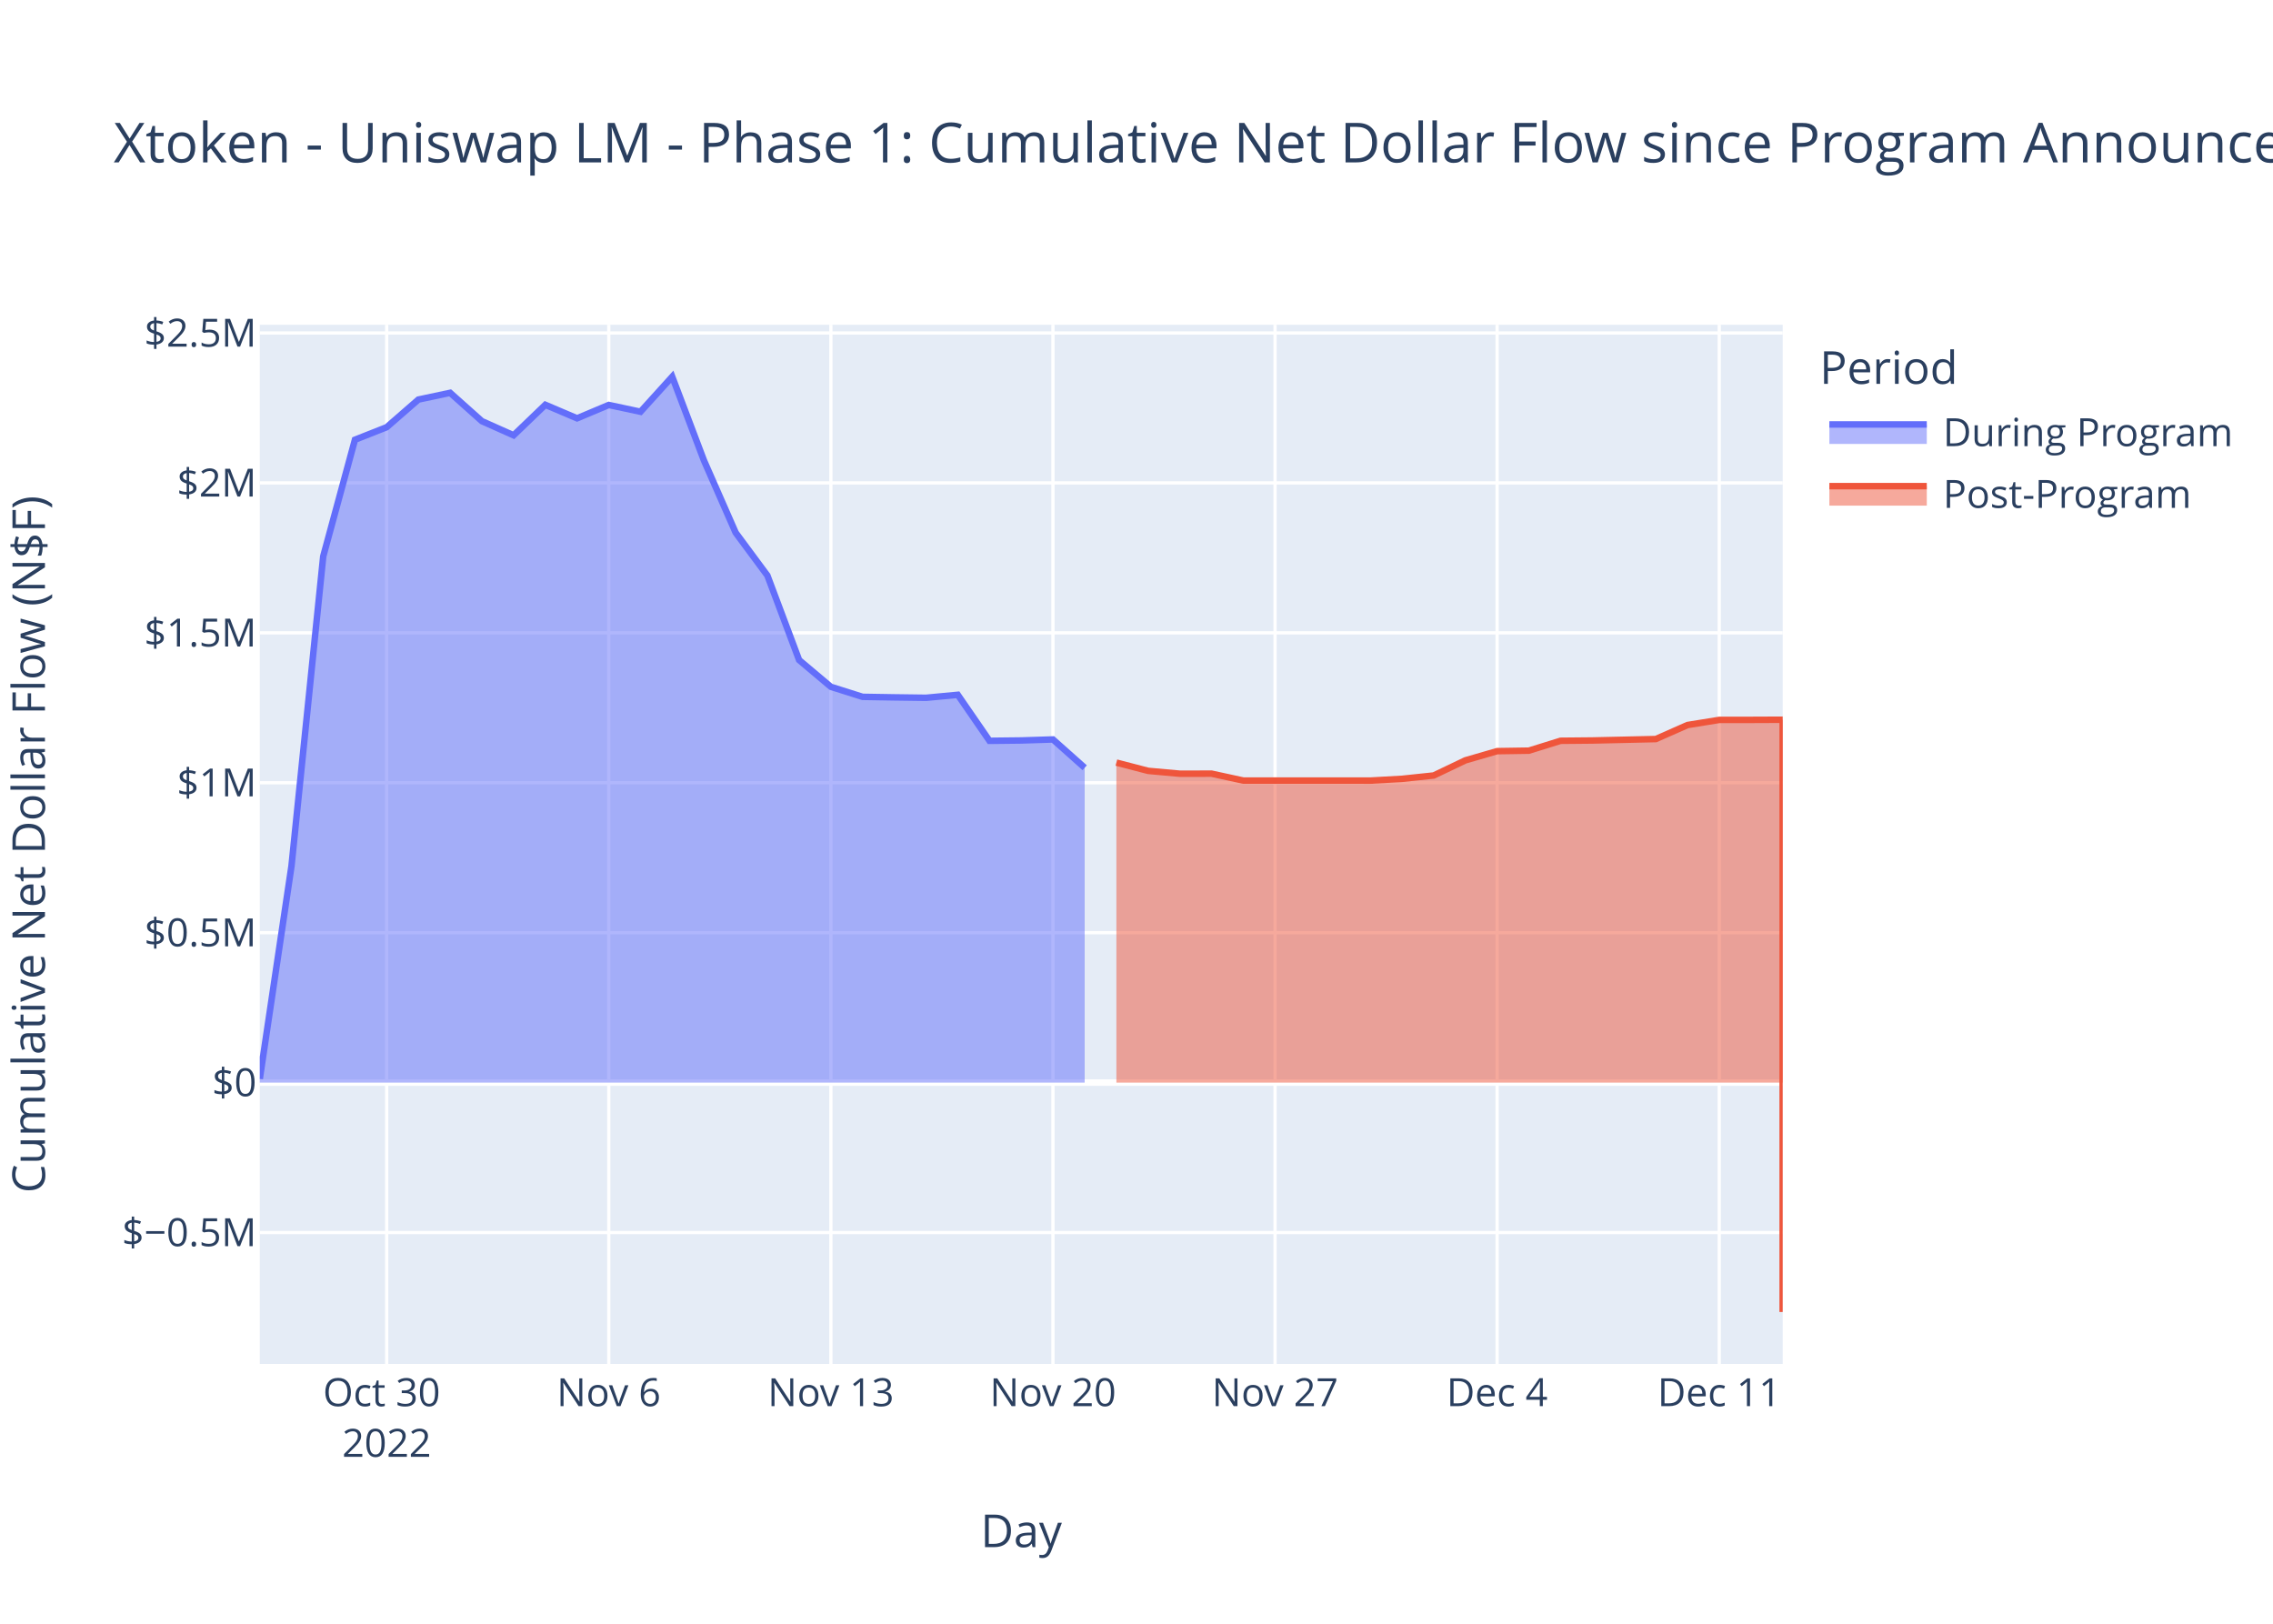
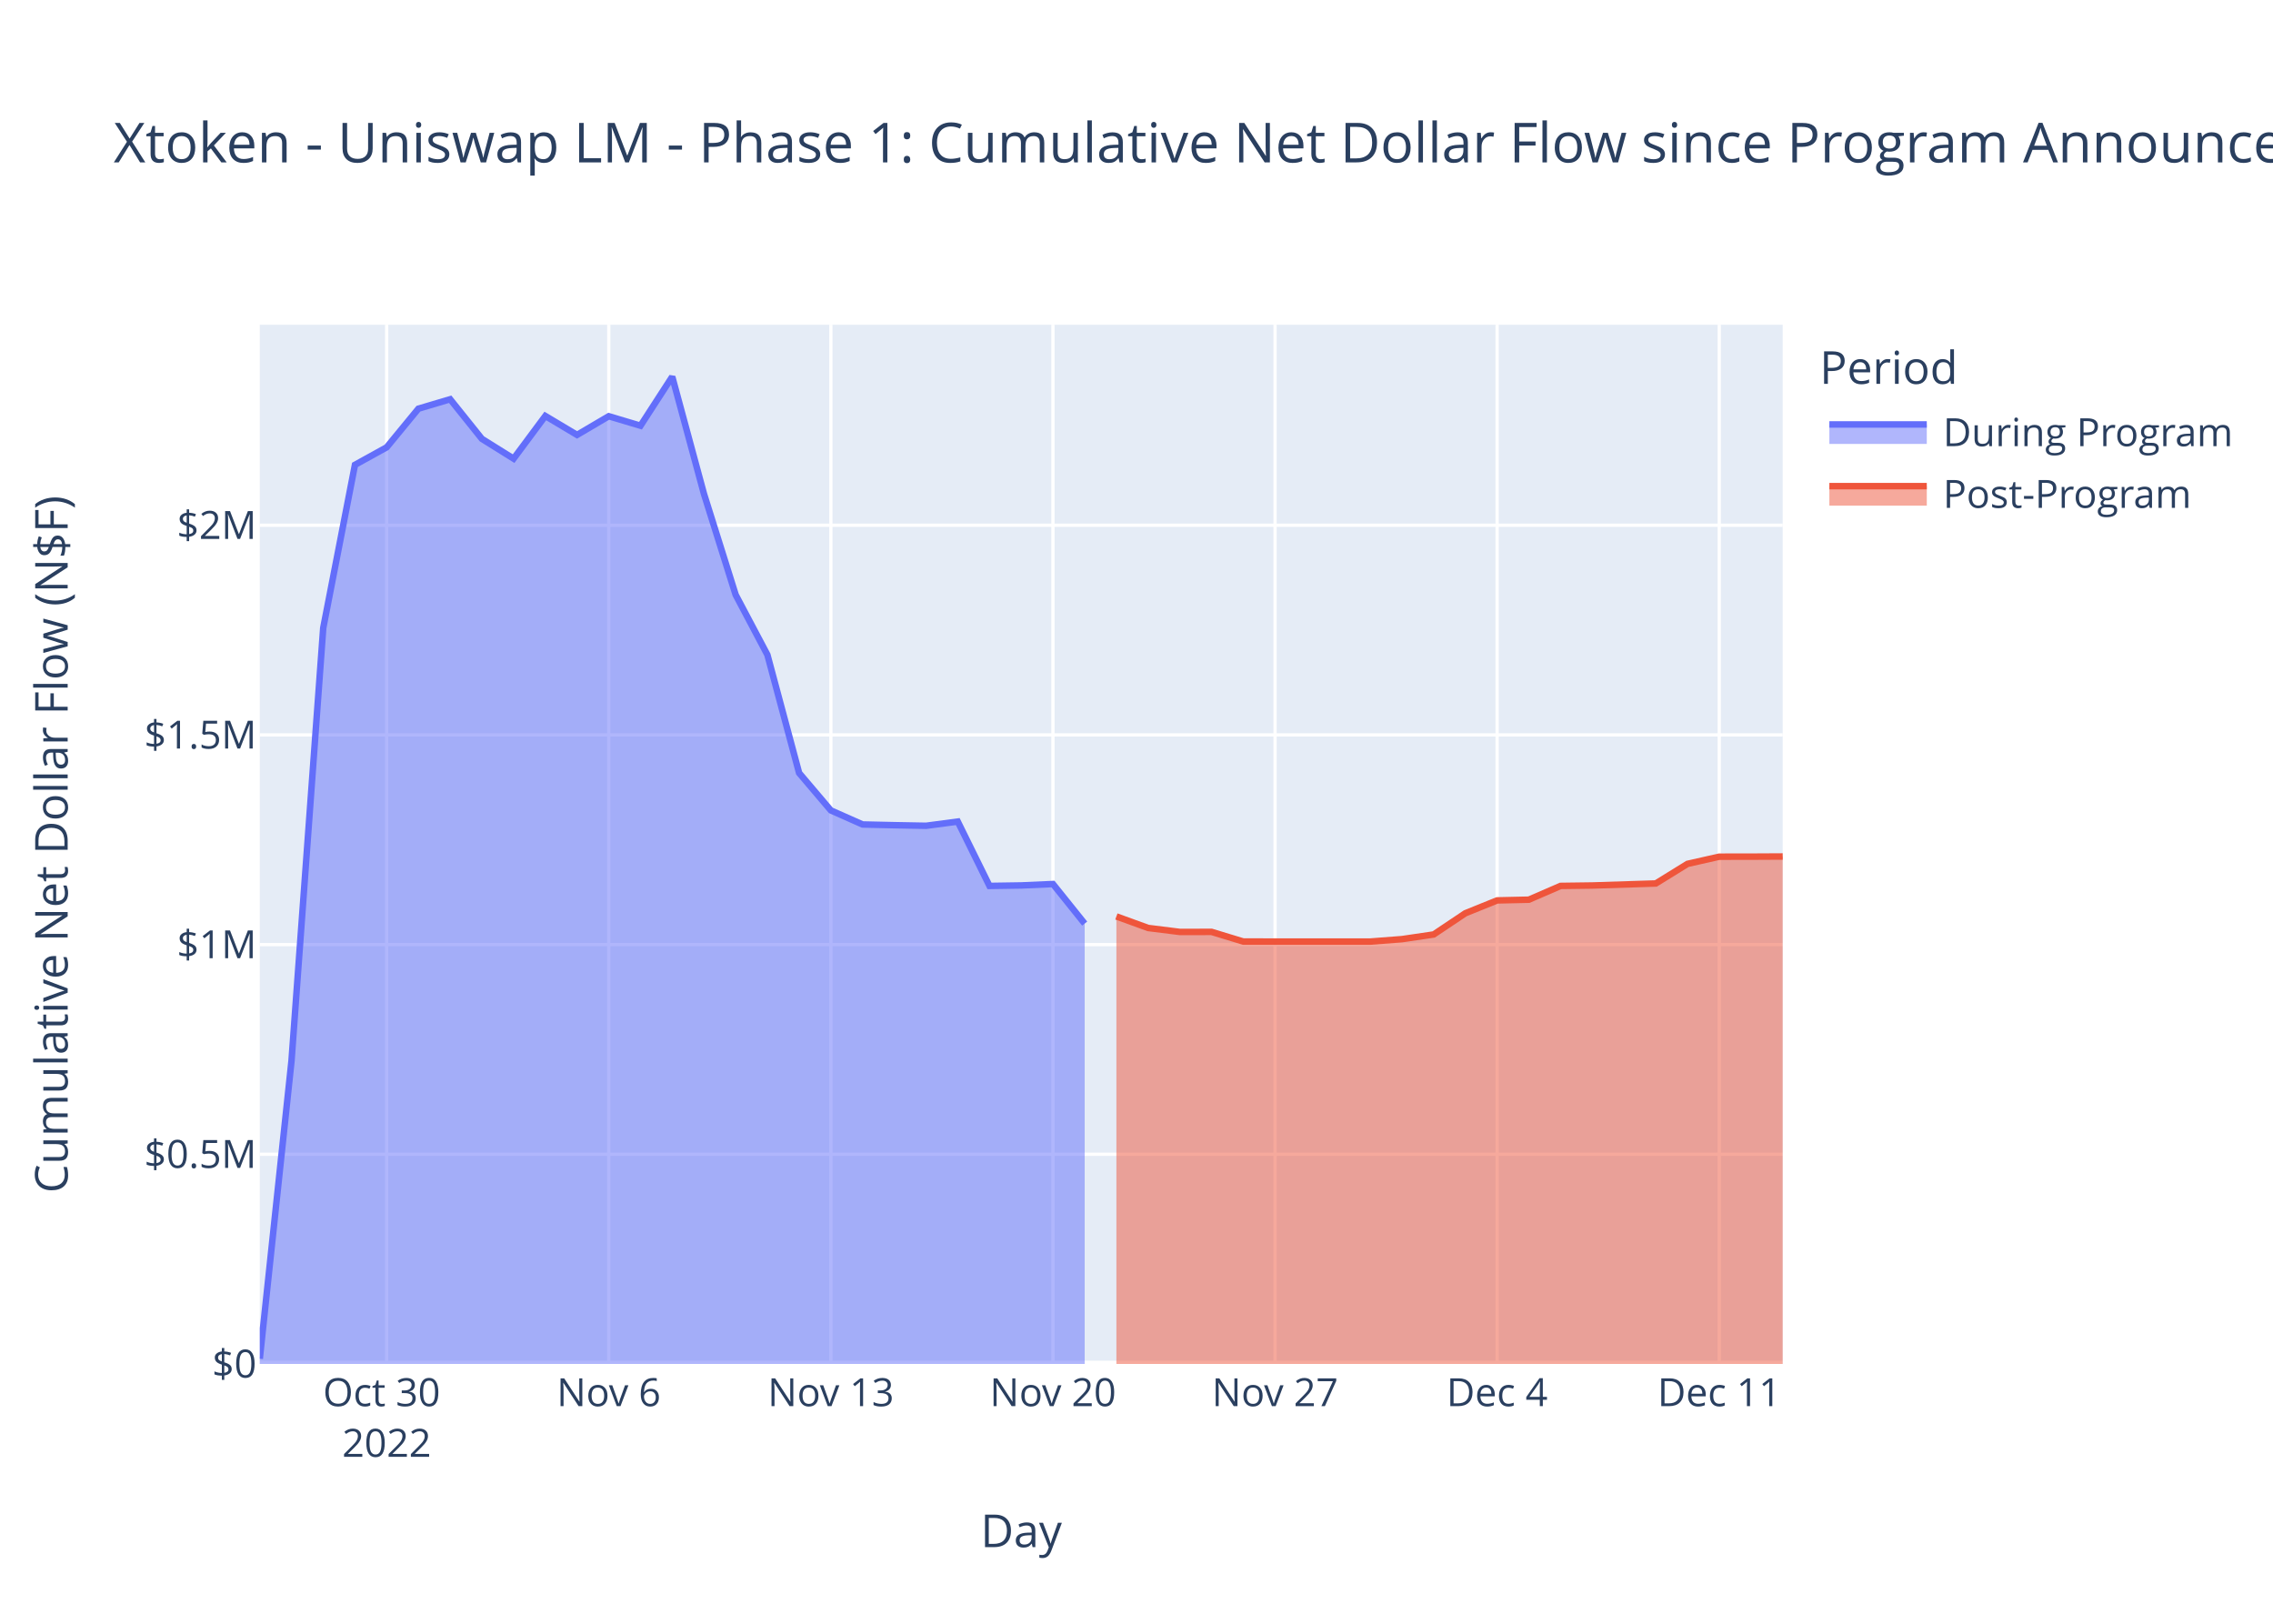
<svg xmlns="http://www.w3.org/2000/svg" class="main-svg" width="700" height="500" style="" viewBox="0 0 700 500">
  <rect x="0" y="0" width="700" height="500" style="fill: rgb(255, 255, 255); fill-opacity: 1;" />
-   <defs id="defs-6b415c">
+   <defs id="defs-632ea5">
    <g class="clips">
-       <clipPath id="clip6b415cxyplot" class="plotclip">
+       <clipPath id="clip632ea5xyplot" class="plotclip">
        <rect width="469" height="320" />
      </clipPath>
-       <clipPath class="axesclip" id="clip6b415cx">
+       <clipPath class="axesclip" id="clip632ea5x">
        <rect x="80" y="0" width="469" height="500" />
      </clipPath>
-       <clipPath class="axesclip" id="clip6b415cy">
+       <clipPath class="axesclip" id="clip632ea5y">
        <rect x="0" y="100" width="700" height="320" />
      </clipPath>
-       <clipPath class="axesclip" id="clip6b415cxy">
+       <clipPath class="axesclip" id="clip632ea5xy">
        <rect x="80" y="100" width="469" height="320" />
      </clipPath>
    </g>
    <g class="gradients" />
    <g class="patterns" />
  </defs>
  <g class="bglayer">
    <rect class="bg" x="80" y="100" width="469" height="320" style="fill: rgb(229, 236, 246); fill-opacity: 1; stroke-width: 0;" />
  </g>
  <g class="layer-below">
    <g class="imagelayer" />
    <g class="shapelayer" />
  </g>
  <g class="cartesianlayer">
    <g class="subplot xy">
      <g class="layer-subplot">
        <g class="shapelayer" />
        <g class="imagelayer" />
      </g>
      <g class="minor-gridlayer">
        <g class="x" />
        <g class="y" />
      </g>
      <g class="gridlayer">
        <g class="x">
          <path class="xgrid crisp" transform="translate(119.08,0)" d="M0,100v320" style="stroke: rgb(255, 255, 255); stroke-opacity: 1; stroke-width: 1px;" />
          <path class="xgrid crisp" transform="translate(187.48,0)" d="M0,100v320" style="stroke: rgb(255, 255, 255); stroke-opacity: 1; stroke-width: 1px;" />
          <path class="xgrid crisp" transform="translate(255.88,0)" d="M0,100v320" style="stroke: rgb(255, 255, 255); stroke-opacity: 1; stroke-width: 1px;" />
          <path class="xgrid crisp" transform="translate(324.27,0)" d="M0,100v320" style="stroke: rgb(255, 255, 255); stroke-opacity: 1; stroke-width: 1px;" />
          <path class="xgrid crisp" transform="translate(392.67,0)" d="M0,100v320" style="stroke: rgb(255, 255, 255); stroke-opacity: 1; stroke-width: 1px;" />
          <path class="xgrid crisp" transform="translate(461.06,0)" d="M0,100v320" style="stroke: rgb(255, 255, 255); stroke-opacity: 1; stroke-width: 1px;" />
          <path class="xgrid crisp" transform="translate(529.46,0)" d="M0,100v320" style="stroke: rgb(255, 255, 255); stroke-opacity: 1; stroke-width: 1px;" />
        </g>
        <g class="y">
-           <path class="ygrid crisp" transform="translate(0,379.53)" d="M80,0h469" style="stroke: rgb(255, 255, 255); stroke-opacity: 1; stroke-width: 1px;" />
-           <path class="ygrid crisp" transform="translate(0,287.2)" d="M80,0h469" style="stroke: rgb(255, 255, 255); stroke-opacity: 1; stroke-width: 1px;" />
-           <path class="ygrid crisp" transform="translate(0,241.03)" d="M80,0h469" style="stroke: rgb(255, 255, 255); stroke-opacity: 1; stroke-width: 1px;" />
-           <path class="ygrid crisp" transform="translate(0,194.87)" d="M80,0h469" style="stroke: rgb(255, 255, 255); stroke-opacity: 1; stroke-width: 1px;" />
-           <path class="ygrid crisp" transform="translate(0,148.7)" d="M80,0h469" style="stroke: rgb(255, 255, 255); stroke-opacity: 1; stroke-width: 1px;" />
-           <path class="ygrid crisp" transform="translate(0,102.54)" d="M80,0h469" style="stroke: rgb(255, 255, 255); stroke-opacity: 1; stroke-width: 1px;" />
+           <path class="ygrid crisp" transform="translate(0,355.43)" d="M80,0h469" style="stroke: rgb(255, 255, 255); stroke-opacity: 1; stroke-width: 1px;" />
+           <path class="ygrid crisp" transform="translate(0,290.87)" d="M80,0h469" style="stroke: rgb(255, 255, 255); stroke-opacity: 1; stroke-width: 1px;" />
+           <path class="ygrid crisp" transform="translate(0,226.3)" d="M80,0h469" style="stroke: rgb(255, 255, 255); stroke-opacity: 1; stroke-width: 1px;" />
+           <path class="ygrid crisp" transform="translate(0,161.74)" d="M80,0h469" style="stroke: rgb(255, 255, 255); stroke-opacity: 1; stroke-width: 1px;" />
        </g>
      </g>
      <g class="zerolinelayer">
-         <path class="yzl zl crisp" transform="translate(0,333.36)" d="M80,0h469" style="stroke: rgb(255, 255, 255); stroke-opacity: 1; stroke-width: 2px;" />
+         <path class="yzl zl crisp" transform="translate(0,420)" d="M80,0h469" style="stroke: rgb(255, 255, 255); stroke-opacity: 1; stroke-width: 2px;" />
      </g>
      <path class="xlines-below" />
      <path class="ylines-below" />
      <g class="overlines-below" />
      <g class="xaxislayer-below" />
      <g class="yaxislayer-below" />
      <g class="overaxes-below" />
-       <g class="plot" transform="translate(80,100)" clip-path="url(#clip6b415cxyplot)">
+       <g class="plot" transform="translate(80,100)" clip-path="url(#clip632ea5xyplot)">
        <g class="scatterlayer mlayer">
-           <g class="trace scatter trace558aa2" style="stroke-miterlimit: 2;">
+           <g class="trace scatter traceecb979" style="stroke-miterlimit: 2;">
            <g class="fills">
              <g>
-                 <path class="js-fill" d="M254.04,233.36L0,233.36L0,232.21L9.77,166.65L19.54,71.33L29.31,35.41L39.08,31.55L48.85,23.04L58.63,20.96L68.4,29.68L78.17,34.04L87.94,24.65L97.71,28.81L107.48,24.7L117.25,26.79L127.02,16L136.79,41.79L146.56,64.03L156.33,77.22L166.1,103.25L175.88,111.49L185.65,114.58L195.42,114.74L205.19,114.87L214.96,113.95L224.73,128.12L234.5,128.01L244.27,127.7L254.04,136.41" style="fill: rgb(99, 110, 250); fill-opacity: 0.5; stroke-width: 0;" />
+                 <path class="js-fill" d="M254.04,320L0,320L0,318.39L9.77,226.69L19.54,93.38L29.31,43.14L39.08,37.74L48.85,25.85L58.63,22.94L68.4,35.13L78.17,41.23L87.94,28.09L97.71,33.92L107.48,28.17L117.25,31.09L127.02,16L136.79,52.07L146.56,83.17L156.33,101.63L166.1,138.03L175.88,149.55L185.65,153.88L195.42,154.1L205.19,154.28L214.96,152.99L224.73,172.8L234.5,172.65L244.27,172.22L254.04,184.4" style="fill: rgb(99, 110, 250); fill-opacity: 0.5; stroke-width: 0;" />
              </g>
            </g>
            <g class="errorbars" />
            <g class="lines">
-               <path class="js-line" d="M0,232.21L9.77,166.65L19.54,71.33L29.31,35.41L39.08,31.55L48.85,23.04L58.63,20.96L68.4,29.68L78.17,34.04L87.94,24.65L97.71,28.81L107.48,24.7L117.25,26.79L127.02,16L136.79,41.79L146.56,64.03L156.33,77.22L166.1,103.25L175.88,111.49L185.65,114.58L195.42,114.74L205.19,114.87L214.96,113.95L224.73,128.12L234.5,128.01L244.27,127.7L254.04,136.41" style="vector-effect: non-scaling-stroke; fill: none; stroke: rgb(99, 110, 250); stroke-opacity: 1; stroke-width: 2px; opacity: 1;" />
+               <path class="js-line" d="M0,318.39L9.77,226.69L19.54,93.38L29.31,43.14L39.08,37.74L48.85,25.85L58.63,22.94L68.4,35.13L78.17,41.23L87.94,28.09L97.71,33.92L107.48,28.17L117.25,31.09L127.02,16L136.79,52.07L146.56,83.17L156.33,101.63L166.1,138.03L175.88,149.55L185.65,153.88L195.42,154.1L205.19,154.28L214.96,152.99L224.73,172.8L234.5,172.65L244.27,172.22L254.04,184.4" style="vector-effect: non-scaling-stroke; fill: none; stroke: rgb(99, 110, 250); stroke-opacity: 1; stroke-width: 2px; opacity: 1;" />
            </g>
            <g class="points" />
            <g class="text" />
          </g>
-           <g class="trace scatter trace4dd76e" style="stroke-miterlimit: 2;">
+           <g class="trace scatter tracecb9c85" style="stroke-miterlimit: 2;">
            <g class="fills">
              <g>
-                 <path class="js-fill" d="M469,233.36L263.81,233.36L263.81,134.83L273.58,137.37L283.35,138.25L293.13,138.24L302.9,140.36L341.98,140.37L351.75,139.83L361.52,138.8L371.29,134.13L381.06,131.3L390.83,131.15L400.6,128.11L410.38,128.02L429.92,127.58L439.69,123.26L449.46,121.68L459.23,121.67L469,121.63L469,304" style="fill: rgb(239, 85, 59); fill-opacity: 0.5; stroke-width: 0;" />
+                 <path class="js-fill" d="M469,320L263.81,320L263.81,182.2L273.58,185.75L283.35,186.97L293.13,186.96L302.9,189.93L341.98,189.94L351.75,189.19L361.52,187.75L371.29,181.21L381.06,177.26L390.83,177.04L400.6,172.8L410.38,172.67L429.92,172.05L439.69,166.01L449.46,163.8L459.23,163.79L469,163.74" style="fill: rgb(239, 85, 59); fill-opacity: 0.5; stroke-width: 0;" />
              </g>
            </g>
            <g class="errorbars" />
            <g class="lines">
-               <path class="js-line" d="M263.81,134.83L273.58,137.37L283.35,138.25L293.13,138.24L302.9,140.36L341.98,140.37L351.75,139.83L361.52,138.8L371.29,134.13L381.06,131.3L390.83,131.15L400.6,128.11L410.38,128.02L429.92,127.58L439.69,123.26L449.46,121.68L459.23,121.67L469,121.63L469,304" style="vector-effect: non-scaling-stroke; fill: none; stroke: rgb(239, 85, 59); stroke-opacity: 1; stroke-width: 2px; opacity: 1;" />
+               <path class="js-line" d="M263.81,182.2L273.58,185.75L283.35,186.97L293.13,186.96L302.9,189.93L341.98,189.94L351.75,189.19L361.52,187.75L371.29,181.21L381.06,177.26L390.83,177.04L400.6,172.8L410.38,172.67L429.92,172.05L439.69,166.01L449.46,163.8L459.23,163.79L469,163.74" style="vector-effect: non-scaling-stroke; fill: none; stroke: rgb(239, 85, 59); stroke-opacity: 1; stroke-width: 2px; opacity: 1;" />
            </g>
            <g class="points" />
            <g class="text" />
          </g>
        </g>
      </g>
      <g class="overplot" />
      <path class="xlines-above crisp" d="M0,0" style="fill: none;" />
      <path class="ylines-above crisp" d="M0,0" style="fill: none;" />
      <g class="overlines-above" />
      <g class="xaxislayer-above">
        <g class="xtick">
          <text text-anchor="middle" x="0" y="433" transform="translate(119.08,0)" style="font-family: 'Open Sans', verdana, arial, sans-serif; font-size: 12px; fill: rgb(42, 63, 95); fill-opacity: 1; white-space: pre; opacity: 1;">
            <tspan class="line" dy="0em" x="0" y="433">Oct 30</tspan>
            <tspan class="line" dy="1.3em" x="0" y="433">2022</tspan>
          </text>
        </g>
        <g class="xtick">
          <text text-anchor="middle" x="0" y="433" style="font-family: 'Open Sans', verdana, arial, sans-serif; font-size: 12px; fill: rgb(42, 63, 95); fill-opacity: 1; white-space: pre; opacity: 1;" transform="translate(187.48,0)">Nov 6</text>
        </g>
        <g class="xtick">
          <text text-anchor="middle" x="0" y="433" style="font-family: 'Open Sans', verdana, arial, sans-serif; font-size: 12px; fill: rgb(42, 63, 95); fill-opacity: 1; white-space: pre; opacity: 1;" transform="translate(255.88,0)">Nov 13</text>
        </g>
        <g class="xtick">
          <text text-anchor="middle" x="0" y="433" style="font-family: 'Open Sans', verdana, arial, sans-serif; font-size: 12px; fill: rgb(42, 63, 95); fill-opacity: 1; white-space: pre; opacity: 1;" transform="translate(324.27,0)">Nov 20</text>
        </g>
        <g class="xtick">
          <text text-anchor="middle" x="0" y="433" style="font-family: 'Open Sans', verdana, arial, sans-serif; font-size: 12px; fill: rgb(42, 63, 95); fill-opacity: 1; white-space: pre; opacity: 1;" transform="translate(392.67,0)">Nov 27</text>
        </g>
        <g class="xtick">
          <text text-anchor="middle" x="0" y="433" style="font-family: 'Open Sans', verdana, arial, sans-serif; font-size: 12px; fill: rgb(42, 63, 95); fill-opacity: 1; white-space: pre; opacity: 1;" transform="translate(461.06,0)">Dec 4</text>
        </g>
        <g class="xtick">
          <text text-anchor="middle" x="0" y="433" style="font-family: 'Open Sans', verdana, arial, sans-serif; font-size: 12px; fill: rgb(42, 63, 95); fill-opacity: 1; white-space: pre; opacity: 1;" transform="translate(529.46,0)">Dec 11</text>
        </g>
      </g>
      <g class="yaxislayer-above">
        <g class="ytick">
-           <text text-anchor="end" x="79" y="4.2" transform="translate(0,379.53)" style="font-family: 'Open Sans', verdana, arial, sans-serif; font-size: 12px; fill: rgb(42, 63, 95); fill-opacity: 1; white-space: pre; opacity: 1;">$−0.5M</text>
-         </g>
-         <g class="ytick">
-           <text text-anchor="end" x="79" y="4.2" style="font-family: 'Open Sans', verdana, arial, sans-serif; font-size: 12px; fill: rgb(42, 63, 95); fill-opacity: 1; white-space: pre; opacity: 1;" transform="translate(0,333.36)">$0</text>
-         </g>
-         <g class="ytick">
-           <text text-anchor="end" x="79" y="4.2" style="font-family: 'Open Sans', verdana, arial, sans-serif; font-size: 12px; fill: rgb(42, 63, 95); fill-opacity: 1; white-space: pre; opacity: 1;" transform="translate(0,287.2)">$0.5M</text>
-         </g>
-         <g class="ytick">
-           <text text-anchor="end" x="79" y="4.2" style="font-family: 'Open Sans', verdana, arial, sans-serif; font-size: 12px; fill: rgb(42, 63, 95); fill-opacity: 1; white-space: pre; opacity: 1;" transform="translate(0,241.03)">$1M</text>
-         </g>
-         <g class="ytick">
-           <text text-anchor="end" x="79" y="4.2" style="font-family: 'Open Sans', verdana, arial, sans-serif; font-size: 12px; fill: rgb(42, 63, 95); fill-opacity: 1; white-space: pre; opacity: 1;" transform="translate(0,194.87)">$1.5M</text>
-         </g>
-         <g class="ytick">
-           <text text-anchor="end" x="79" y="4.2" style="font-family: 'Open Sans', verdana, arial, sans-serif; font-size: 12px; fill: rgb(42, 63, 95); fill-opacity: 1; white-space: pre; opacity: 1;" transform="translate(0,148.7)">$2M</text>
-         </g>
-         <g class="ytick">
-           <text text-anchor="end" x="79" y="4.2" style="font-family: 'Open Sans', verdana, arial, sans-serif; font-size: 12px; fill: rgb(42, 63, 95); fill-opacity: 1; white-space: pre; opacity: 1;" transform="translate(0,102.54)">$2.5M</text>
+           <text text-anchor="end" x="79" y="4.2" transform="translate(0,420)" style="font-family: 'Open Sans', verdana, arial, sans-serif; font-size: 12px; fill: rgb(42, 63, 95); fill-opacity: 1; white-space: pre; opacity: 1;">$0</text>
+         </g>
+         <g class="ytick">
+           <text text-anchor="end" x="79" y="4.2" style="font-family: 'Open Sans', verdana, arial, sans-serif; font-size: 12px; fill: rgb(42, 63, 95); fill-opacity: 1; white-space: pre; opacity: 1;" transform="translate(0,355.43)">$0.5M</text>
+         </g>
+         <g class="ytick">
+           <text text-anchor="end" x="79" y="4.2" style="font-family: 'Open Sans', verdana, arial, sans-serif; font-size: 12px; fill: rgb(42, 63, 95); fill-opacity: 1; white-space: pre; opacity: 1;" transform="translate(0,290.87)">$1M</text>
+         </g>
+         <g class="ytick">
+           <text text-anchor="end" x="79" y="4.2" style="font-family: 'Open Sans', verdana, arial, sans-serif; font-size: 12px; fill: rgb(42, 63, 95); fill-opacity: 1; white-space: pre; opacity: 1;" transform="translate(0,226.3)">$1.5M</text>
+         </g>
+         <g class="ytick">
+           <text text-anchor="end" x="79" y="4.2" style="font-family: 'Open Sans', verdana, arial, sans-serif; font-size: 12px; fill: rgb(42, 63, 95); fill-opacity: 1; white-space: pre; opacity: 1;" transform="translate(0,161.74)">$2M</text>
        </g>
      </g>
      <g class="overaxes-above" />
    </g>
  </g>
  <g class="polarlayer" />
  <g class="smithlayer" />
  <g class="ternarylayer" />
  <g class="geolayer" />
  <g class="funnelarealayer" />
  <g class="pielayer" />
  <g class="iciclelayer" />
  <g class="treemaplayer" />
  <g class="sunburstlayer" />
  <g class="glimages" />
-   <defs id="topdefs-6b415c">
+   <defs id="topdefs-632ea5">
    <g class="clips" />
-     <clipPath id="legend6b415c">
+     <clipPath id="legend632ea5">
      <rect width="130" height="67" x="0" y="0" />
    </clipPath>
  </defs>
  <g class="layer-above">
    <g class="imagelayer" />
    <g class="shapelayer" />
  </g>
  <g class="infolayer">
    <g class="legend" pointer-events="all" transform="translate(558.38,100)">
      <rect class="bg" shape-rendering="crispEdges" width="130" height="67" x="0" y="0" style="stroke: rgb(68, 68, 68); stroke-opacity: 1; fill: rgb(255, 255, 255); fill-opacity: 1; stroke-width: 0px;" />
-       <g class="scrollbox" transform="" clip-path="url(#legend6b415c)">
+       <g class="scrollbox" transform="" clip-path="url(#legend632ea5)">
        <text class="legendtitletext" text-anchor="start" x="2" y="18.2" style="font-family: 'Open Sans', verdana, arial, sans-serif; font-size: 14px; fill: rgb(42, 63, 95); fill-opacity: 1; white-space: pre;">Period</text>
        <g class="groups">
          <g class="traces" transform="translate(0,32.7)" style="opacity: 1;">
            <text class="legendtext" text-anchor="start" x="40" y="4.68" style="font-family: 'Open Sans', verdana, arial, sans-serif; font-size: 12px; fill: rgb(42, 63, 95); fill-opacity: 1; white-space: pre;">During Program</text>
            <g class="layers">
              <g class="legendfill">
                <path class="js-fill" d="M5,-2h30v6h-30z" style="stroke-width: 0; fill: rgb(99, 110, 250); fill-opacity: 0.5;" />
              </g>
              <g class="legendlines">
                <path class="js-line" d="M5,-2h30" style="fill: none; stroke: rgb(99, 110, 250); stroke-opacity: 1; stroke-width: 2px;" />
              </g>
              <g class="legendsymbols">
                <g class="legendpoints" />
              </g>
            </g>
            <rect class="legendtoggle" x="0" y="-9.5" width="124.703" height="19" style="fill: rgb(0, 0, 0); fill-opacity: 0;" />
          </g>
          <g class="traces" transform="translate(0,51.7)" style="opacity: 1;">
            <text class="legendtext" text-anchor="start" x="40" y="4.68" style="font-family: 'Open Sans', verdana, arial, sans-serif; font-size: 12px; fill: rgb(42, 63, 95); fill-opacity: 1; white-space: pre;">Post-Program</text>
            <g class="layers">
              <g class="legendfill">
                <path class="js-fill" d="M5,-2h30v6h-30z" style="stroke-width: 0; fill: rgb(239, 85, 59); fill-opacity: 0.5;" />
              </g>
              <g class="legendlines">
                <path class="js-line" d="M5,-2h30" style="fill: none; stroke: rgb(239, 85, 59); stroke-opacity: 1; stroke-width: 2px;" />
              </g>
              <g class="legendsymbols">
                <g class="legendpoints" />
              </g>
            </g>
            <rect class="legendtoggle" x="0" y="-9.5" width="124.703" height="19" style="fill: rgb(0, 0, 0); fill-opacity: 0;" />
          </g>
        </g>
      </g>
      <rect class="scrollbar" rx="20" ry="3" width="0" height="0" x="0" y="0" style="fill: rgb(128, 139, 164); fill-opacity: 1;" />
    </g>
    <g class="g-gtitle">
      <text class="gtitle" x="35" y="50" text-anchor="start" dy="0em" style="font-family: 'Open Sans', verdana, arial, sans-serif; font-size: 17px; fill: rgb(42, 63, 95); opacity: 1; font-weight: normal; white-space: pre;">Xtoken - Uniswap LM - Phase 1: Cumulative Net Dollar Flow since Program Announcement - At Last Price</text>
    </g>
    <g class="g-xtitle">
      <text class="xtitle" x="314.5" y="476.409" text-anchor="middle" style="font-family: 'Open Sans', verdana, arial, sans-serif; font-size: 14px; fill: rgb(42, 63, 95); opacity: 1; font-weight: normal; white-space: pre;">Day</text>
    </g>
    <g class="g-ytitle">
-       <text class="ytitle" transform="rotate(-90,13.84063,260)" x="13.841" y="260" text-anchor="middle" style="font-family: 'Open Sans', verdana, arial, sans-serif; font-size: 14px; fill: rgb(42, 63, 95); opacity: 1; font-weight: normal; white-space: pre;">Cumulative Net Dollar Flow (N$F)</text>
+       <text class="ytitle" transform="rotate(-90,20.84063,260)" x="20.841" y="260" text-anchor="middle" style="font-family: 'Open Sans', verdana, arial, sans-serif; font-size: 14px; fill: rgb(42, 63, 95); opacity: 1; font-weight: normal; white-space: pre;">Cumulative Net Dollar Flow (N$F)</text>
    </g>
  </g>
</svg>
